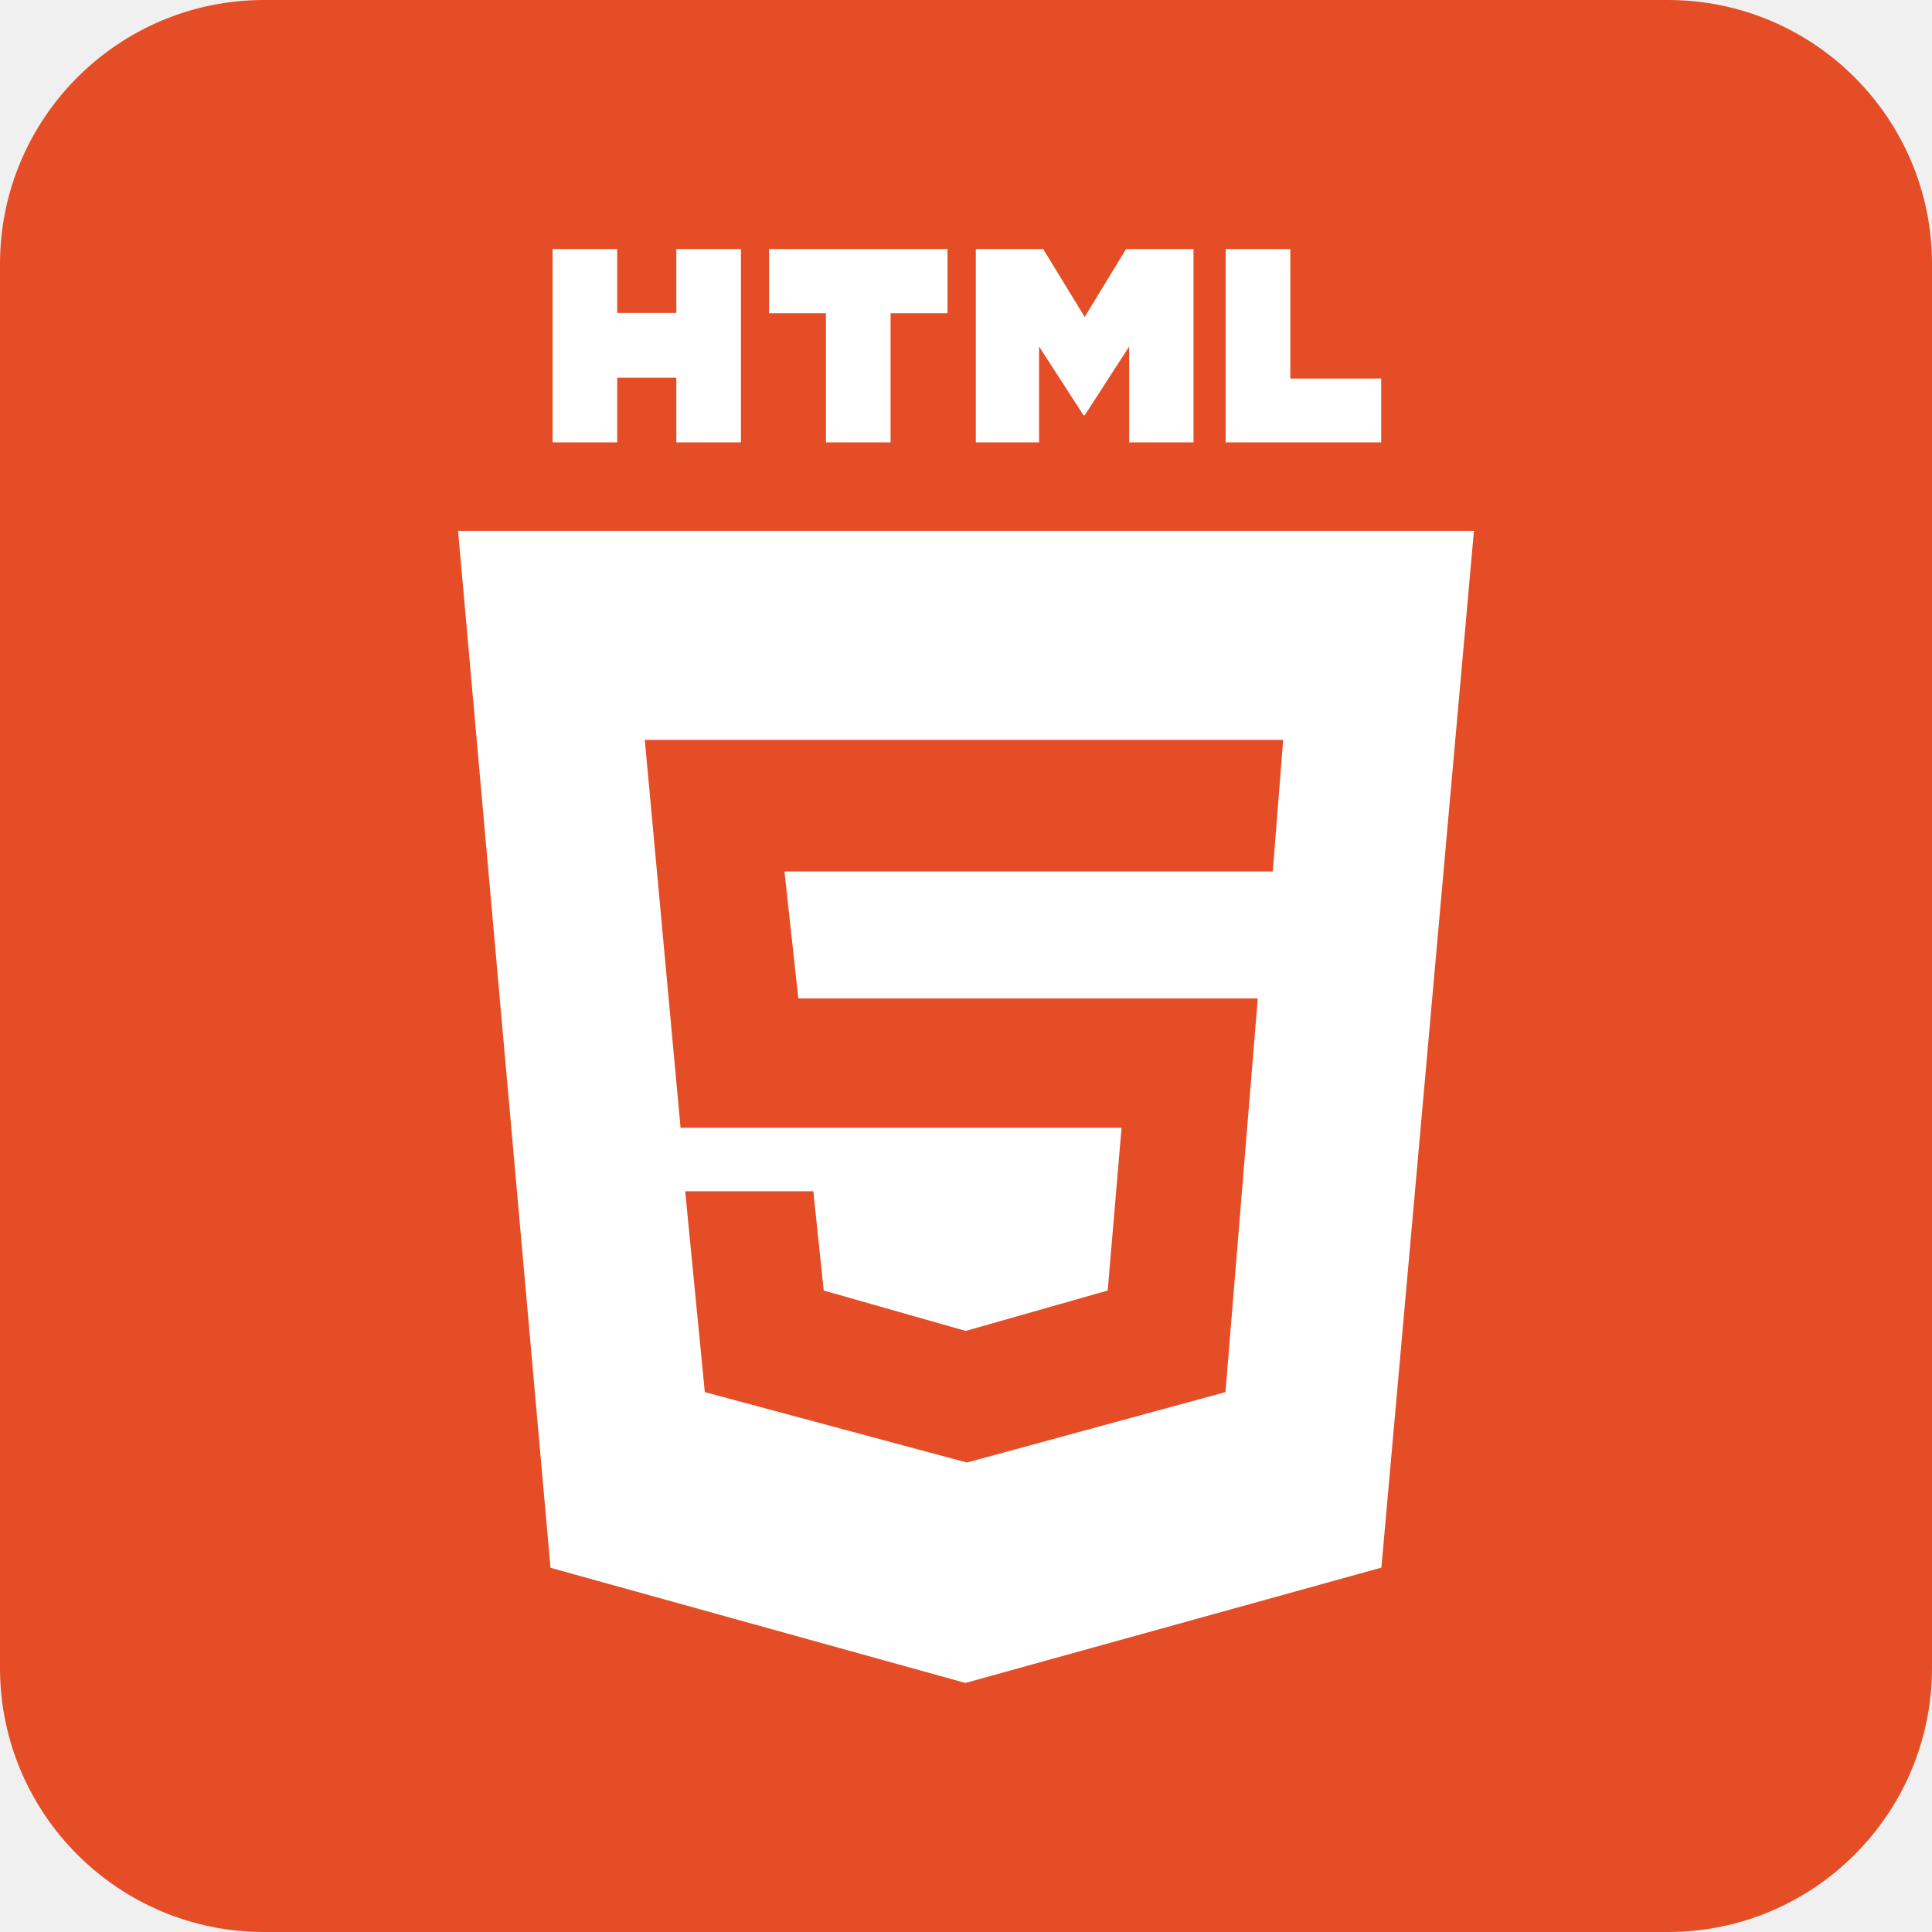
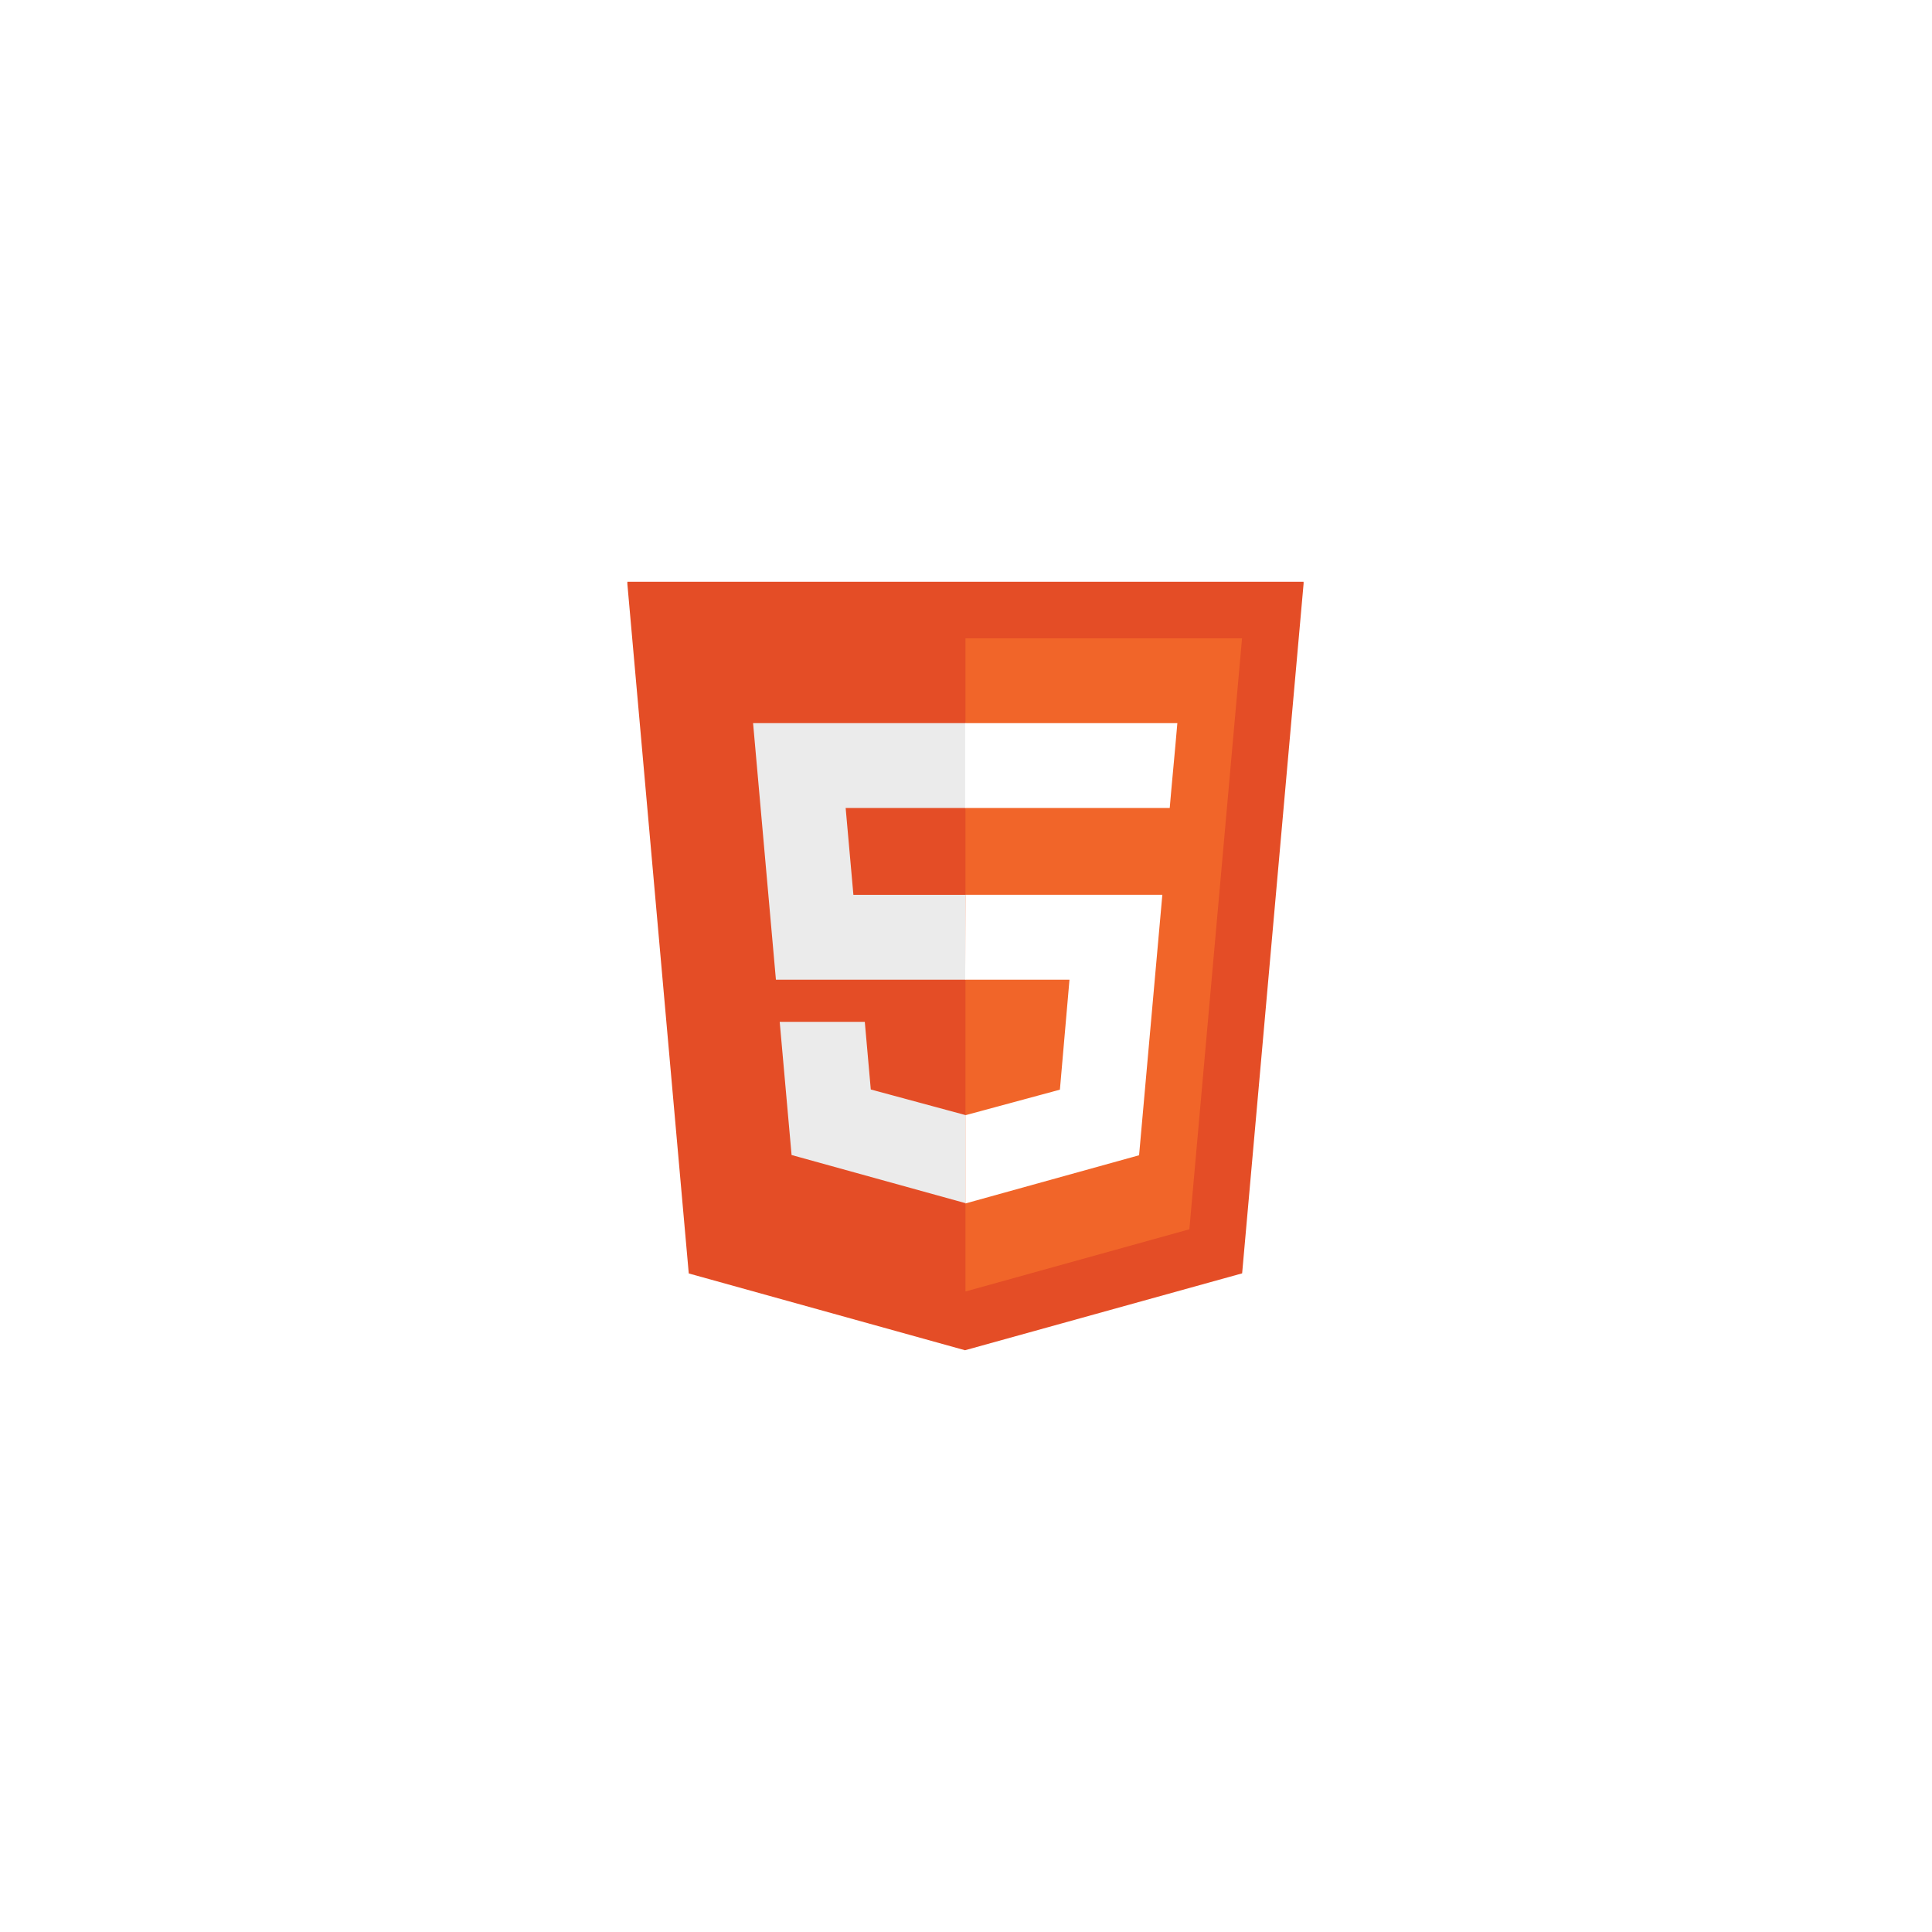
- <svg xmlns="http://www.w3.org/2000/svg" height="40" id="Layer_1" version="1.1" viewBox="0 0 40 40" width="40" xml:space="preserve">
-   <defs id="defs19" />
-   <g id="g3021" transform="translate(0,-472)" />
-   <g id="Layer_1_1_" transform="translate(0,-472)" />
-   <g id="Layer_1_1_-7" transform="translate(-819.672,-533.9)" />
-   <g id="g2995" transform="scale(0.078125)">
-     <rect height="512" id="rect2989" rx="70" ry="70" style="fill:#e44d26;fill-opacity:1;stroke:none" transform="scale(-1)" width="512" x="-512" y="-512" />
-     <g id="g4311" transform="matrix(1.223716,0,0,1.223716,612.4262,-116.8065)">
-       <polygon id="polygon4184" points="389.249,449.489 418.938,116.909 93.063,116.909 122.719,449.542 255.8,486.486 " style="fill:#ffffff;fill-rule:evenodd" transform="matrix(0.6751055,0,0,0.6751055,-464.0928,131.4866)" />
-       <path d="m -353.997,163.215 h -12.803 v -13.828 h -13.996 v 41.875 h 13.996 v -14.023 h 12.803 v 14.023 h 13.996 v -41.875 h -13.997 v 13.828 z m 20.081,0.058 h 12.322 v 27.989 h 13.997 v -27.989 h 12.327 v -13.886 h -38.646 z m 68.352,0.828 -8.978,-14.714 h -14.594 v 41.875 h 13.695 v -20.756 l 9.636,14.889 h 0.241 l 9.629,-14.889 v 20.756 h 13.938 v -41.875 h -14.6 z m 44.534,13.32 v -28.034 h -14 v 41.875 h 33.684 v -13.842 z" id="path4208" style="fill:#ffffff;fill-rule:evenodd" />
-       <path d="m -360.5,255.75 h 138.25 l -2.25,28.5 h -105.75 l 3,27.5 h 99.5 l -7,85.25 -56,15.25 -56.75,-15.25 -4.25,-43.5 H -324 l 2.25,21.5 30.75,8.75 30.75,-8.75 3,-35.25 h -95.5 z" id="path4309" style="fill:#e44d26;fill-opacity:1;stroke:none" transform="translate(-0.3280015,-0.07000866)" />
-     </g>
+ <svg xmlns="http://www.w3.org/2000/svg" width="500" zoomAndPan="magnify" viewBox="0 0 375 375" height="500" preserveAspectRatio="xMidYMid meet" version="1.0">
+   <defs>
+     <clipPath id="id1">
+       <path d="M 121.773 112.5 L 253.023 112.5 L 253.023 262.5 L 121.773 262.5 Z M 121.773 112.5 " clip-rule="nonzero" />
+     </clipPath>
+   </defs>
+   <rect x="-37.5" width="450" fill="#ffffff" y="-37.5" height="450" fill-opacity="1" />
+   <rect x="-37.5" width="450" fill="#ffffff" y="-37.5" height="450" fill-opacity="1" />
+   <rect x="-37.5" width="450" fill="#ffffff" y="-37.5" height="450" fill-opacity="1" />
+   <rect x="-37.5" width="450" fill="#ffffff" y="-37.5" height="450" fill-opacity="1" />
+   <g clip-path="url(#id1)">
+     <path fill="#e44d26" d="M 133.688 247.176 L 121.734 112.922 L 253.059 112.922 L 241.098 247.156 L 187.312 262.082 Z M 133.688 247.176 " fill-opacity="1" fill-rule="nonzero" />
  </g>
+   <path fill="#f16529" d="M 230.855 238.605 L 241.078 123.902 L 187.398 123.902 L 187.398 250.676 Z M 230.855 238.605 " fill-opacity="1" fill-rule="nonzero" />
+   <path fill="#ebebeb" d="M 187.344 140.363 L 146.172 140.363 L 150.605 190.156 L 187.398 190.156 L 187.398 173.691 L 165.645 173.691 L 164.141 156.832 L 187.398 156.832 L 187.398 140.363 Z M 187.398 216.398 L 187.328 216.418 L 169.02 211.469 L 167.855 198.336 L 151.34 198.336 L 153.645 224.188 L 187.324 233.512 L 187.398 233.488 Z M 187.398 216.398 " fill-opacity="1" fill-rule="nonzero" />
+   <path fill="#ffffff" d="M 187.344 190.156 L 207.586 190.156 L 205.727 211.504 L 187.387 216.461 L 187.387 233.59 L 221.094 224.234 L 225.609 173.684 L 187.398 173.684 Z M 228.133 144.785 L 228.523 140.363 L 187.332 140.363 L 187.332 156.828 L 227.043 156.828 L 227.367 153.129 Z M 228.133 144.785 " fill-opacity="1" fill-rule="nonzero" />
</svg>
